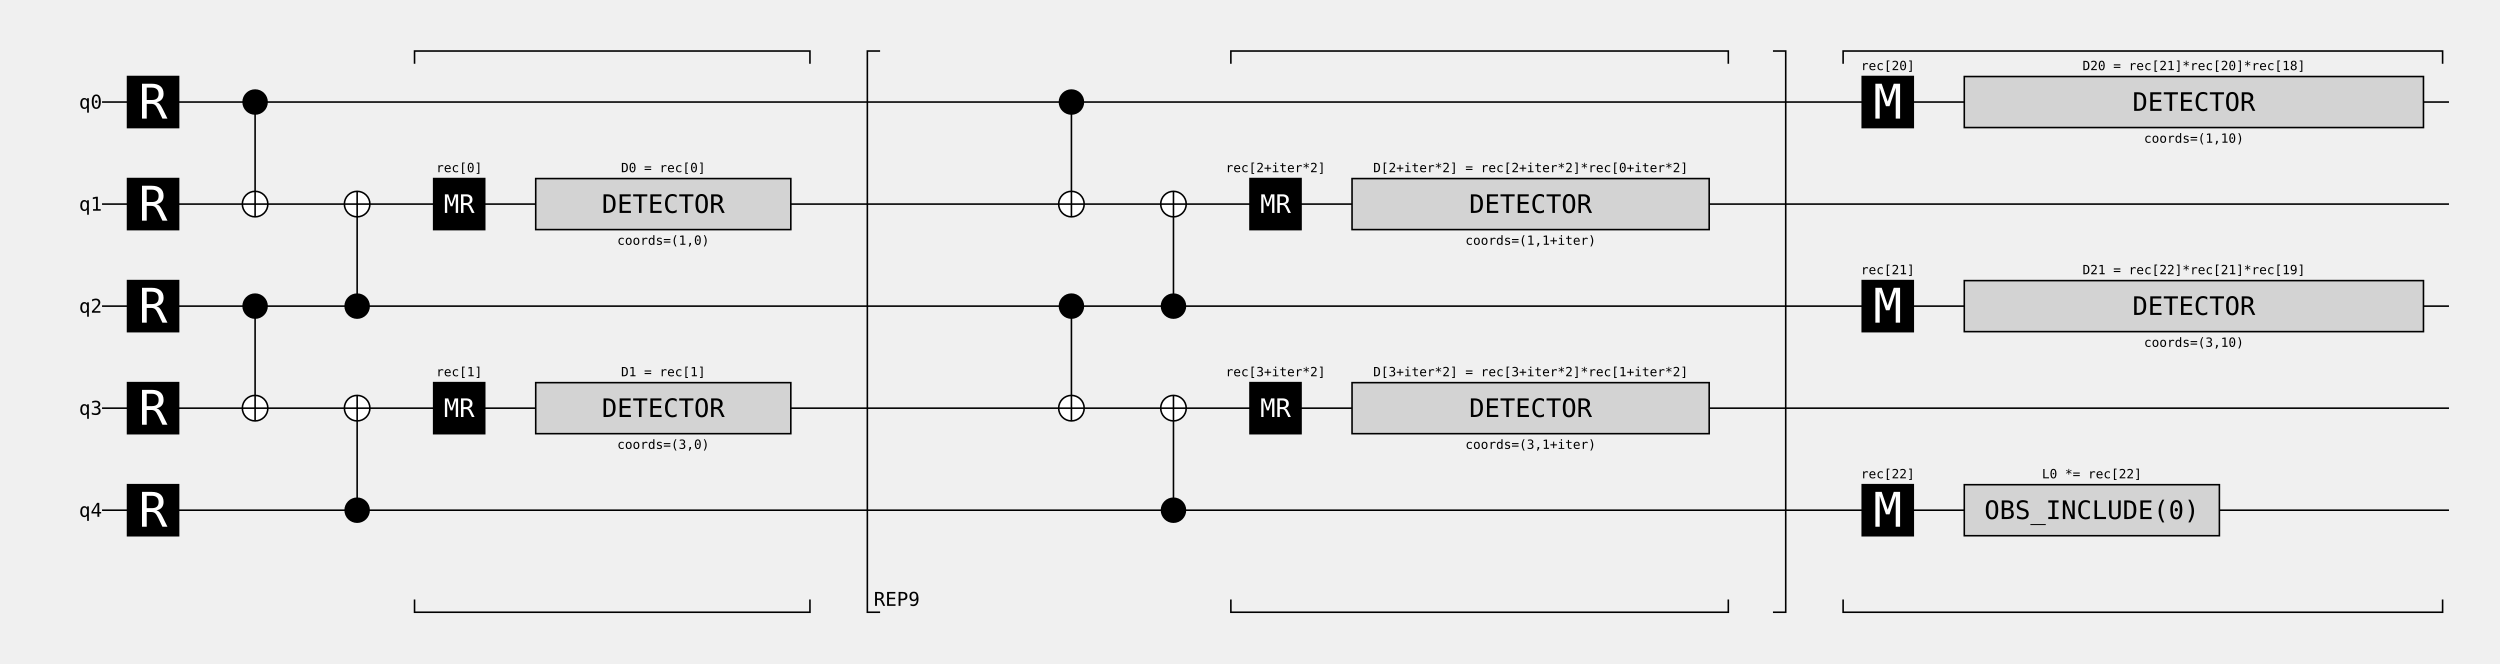
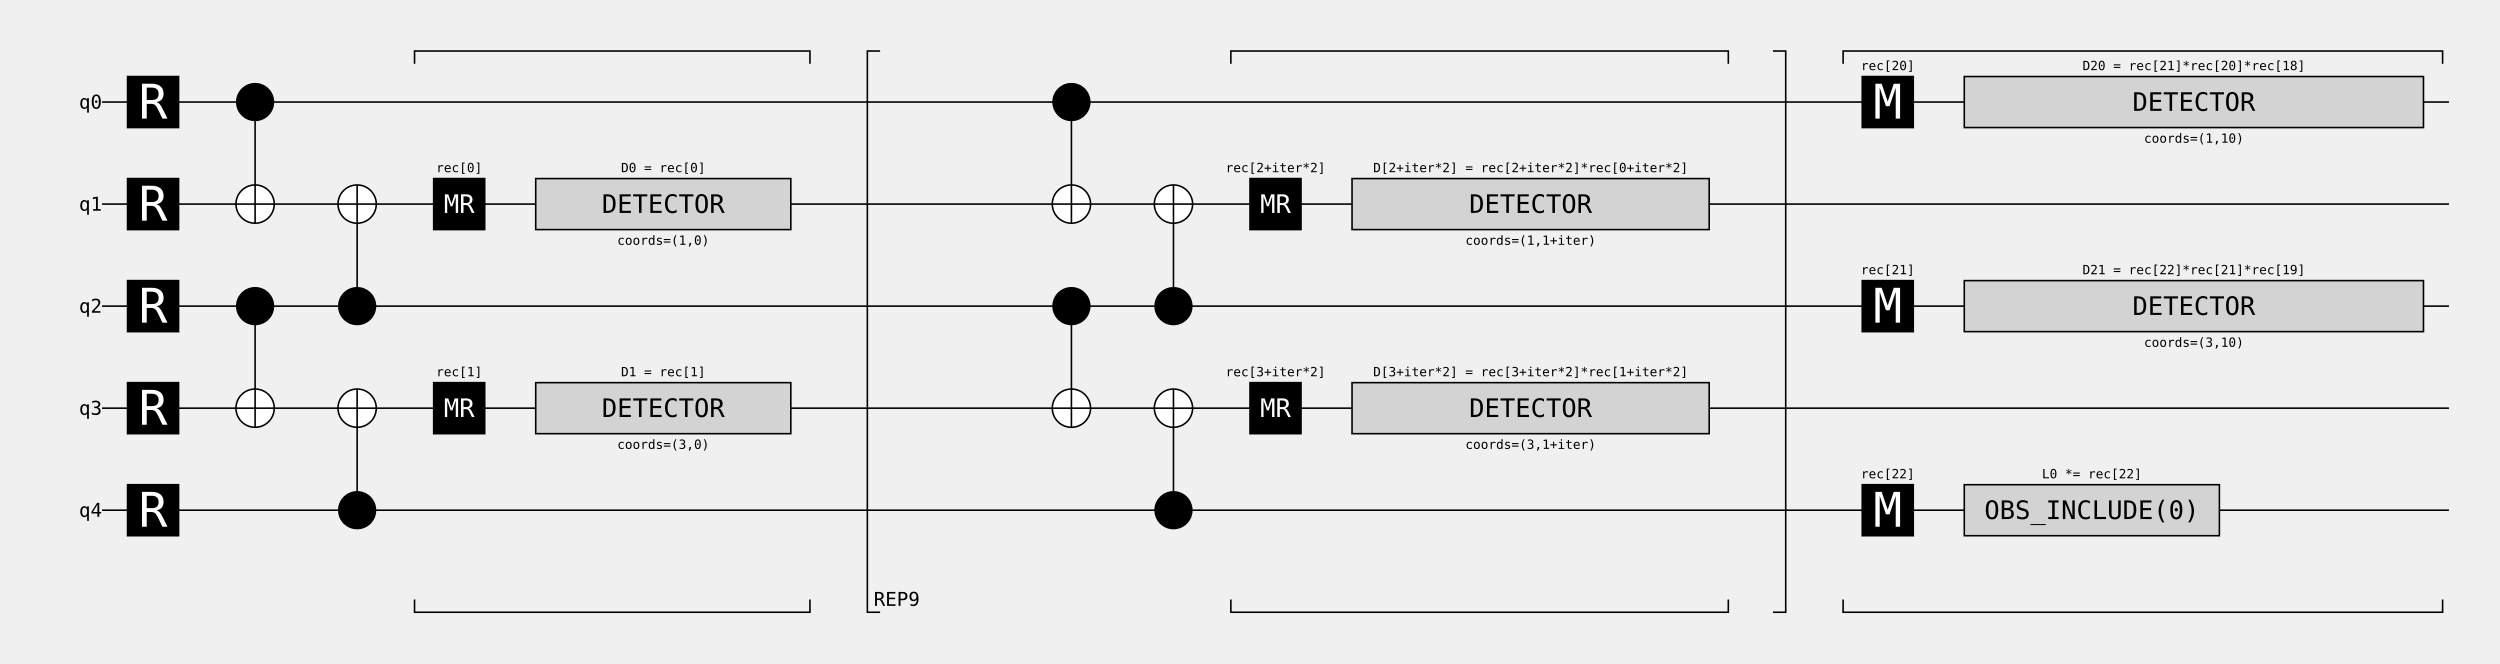
<svg xmlns="http://www.w3.org/2000/svg" viewBox="0 0 1568 416" version="1.1">
  <path d="M64,64 L1536,64 " stroke="black" />
  <text dominant-baseline="central" text-anchor="end" font-family="monospace" font-size="12" x="64" y="64">q0</text>
  <path d="M64,128 L1536,128 " stroke="black" />
  <text dominant-baseline="central" text-anchor="end" font-family="monospace" font-size="12" x="64" y="128">q1</text>
  <path d="M64,192 L1536,192 " stroke="black" />
  <text dominant-baseline="central" text-anchor="end" font-family="monospace" font-size="12" x="64" y="192">q2</text>
  <path d="M64,256 L1536,256 " stroke="black" />
  <text dominant-baseline="central" text-anchor="end" font-family="monospace" font-size="12" x="64" y="256">q3</text>
  <path d="M64,320 L1536,320 " stroke="black" />
  <text dominant-baseline="central" text-anchor="end" font-family="monospace" font-size="12" x="64" y="320">q4</text>
  <rect x="80" y="48" width="32" height="32" stroke="black" fill="black" />
  <text dominant-baseline="central" text-anchor="middle" font-family="monospace" font-size="30" x="96" y="64" fill="white">R</text>
  <rect x="80" y="112" width="32" height="32" stroke="black" fill="black" />
  <text dominant-baseline="central" text-anchor="middle" font-family="monospace" font-size="30" x="96" y="128" fill="white">R</text>
  <rect x="80" y="176" width="32" height="32" stroke="black" fill="black" />
  <text dominant-baseline="central" text-anchor="middle" font-family="monospace" font-size="30" x="96" y="192" fill="white">R</text>
  <rect x="80" y="240" width="32" height="32" stroke="black" fill="black" />
  <text dominant-baseline="central" text-anchor="middle" font-family="monospace" font-size="30" x="96" y="256" fill="white">R</text>
  <rect x="80" y="304" width="32" height="32" stroke="black" fill="black" />
  <text dominant-baseline="central" text-anchor="middle" font-family="monospace" font-size="30" x="96" y="320" fill="white">R</text>
  <path d="M160,64 L160,128 " stroke="black" />
-   <circle cx="160" cy="64" r="8" stroke="none" fill="black" />
-   <circle cx="160" cy="128" r="8" stroke="black" fill="white" />
-   <path d="M152,128 L168,128 M160,120 L160,136 " stroke="black" />
+   <circle cx="160" cy="64" r="12" stroke="none" fill="black" />
+   <circle cx="160" cy="128" r="12" stroke="black" fill="white" />
+   <path d="M148,128 L172,128 M160,116 L160,140 " stroke="black" />
  <path d="M160,192 L160,256 " stroke="black" />
-   <circle cx="160" cy="192" r="8" stroke="none" fill="black" />
-   <circle cx="160" cy="256" r="8" stroke="black" fill="white" />
-   <path d="M152,256 L168,256 M160,248 L160,264 " stroke="black" />
+   <circle cx="160" cy="192" r="12" stroke="none" fill="black" />
+   <circle cx="160" cy="256" r="12" stroke="black" fill="white" />
+   <path d="M148,256 L172,256 M160,244 L160,268 " stroke="black" />
  <path d="M224,128 L224,192 " stroke="black" />
-   <circle cx="224" cy="192" r="8" stroke="none" fill="black" />
-   <circle cx="224" cy="128" r="8" stroke="black" fill="white" />
-   <path d="M216,128 L232,128 M224,120 L224,136 " stroke="black" />
+   <circle cx="224" cy="192" r="12" stroke="none" fill="black" />
+   <circle cx="224" cy="128" r="12" stroke="black" fill="white" />
+   <path d="M212,128 L236,128 M224,116 L224,140 " stroke="black" />
  <path d="M224,256 L224,320 " stroke="black" />
-   <circle cx="224" cy="320" r="8" stroke="none" fill="black" />
-   <circle cx="224" cy="256" r="8" stroke="black" fill="white" />
-   <path d="M216,256 L232,256 M224,248 L224,264 " stroke="black" />
+   <circle cx="224" cy="320" r="12" stroke="none" fill="black" />
+   <circle cx="224" cy="256" r="12" stroke="black" fill="white" />
+   <path d="M212,256 L236,256 M224,244 L224,268 " stroke="black" />
  <rect x="272" y="112" width="32" height="32" stroke="black" fill="black" />
  <text dominant-baseline="central" text-anchor="middle" font-family="monospace" font-size="16" x="288" y="128" fill="white">MR</text>
  <text text-anchor="middle" font-family="monospace" font-size="8" x="288" y="108">rec[0]</text>
  <rect x="272" y="240" width="32" height="32" stroke="black" fill="black" />
  <text dominant-baseline="central" text-anchor="middle" font-family="monospace" font-size="16" x="288" y="256" fill="white">MR</text>
  <text text-anchor="middle" font-family="monospace" font-size="8" x="288" y="236">rec[1]</text>
  <rect x="336" y="112" width="160" height="32" stroke="black" fill="lightgray" />
  <text dominant-baseline="central" text-anchor="middle" font-family="monospace" font-size="16" x="416" y="128">DETECTOR</text>
  <text dominant-baseline="hanging" text-anchor="middle" font-family="monospace" font-size="8" x="416" y="148">coords=(1,0)</text>
  <text text-anchor="middle" font-family="monospace" font-size="8" x="416" y="108">D0 = rec[0]</text>
  <rect x="336" y="240" width="160" height="32" stroke="black" fill="lightgray" />
  <text dominant-baseline="central" text-anchor="middle" font-family="monospace" font-size="16" x="416" y="256">DETECTOR</text>
  <text dominant-baseline="hanging" text-anchor="middle" font-family="monospace" font-size="8" x="416" y="276">coords=(3,0)</text>
  <text text-anchor="middle" font-family="monospace" font-size="8" x="416" y="236">D1 = rec[1]</text>
  <path d="M260,40 L260,32 L508,32 L508,40 " stroke="black" fill="none" />
  <path d="M260,376 L260,384 L508,384 L508,376 " stroke="black" fill="none" />
  <path d="M552,32 L544,32 L544,384 L552,384 " stroke="black" fill="none" />
  <text dominant-baseline="auto" text-anchor="start" font-family="monospace" font-size="12" x="548" y="380">REP9</text>
  <path d="M672,64 L672,128 " stroke="black" />
-   <circle cx="672" cy="64" r="8" stroke="none" fill="black" />
-   <circle cx="672" cy="128" r="8" stroke="black" fill="white" />
-   <path d="M664,128 L680,128 M672,120 L672,136 " stroke="black" />
+   <circle cx="672" cy="64" r="12" stroke="none" fill="black" />
+   <circle cx="672" cy="128" r="12" stroke="black" fill="white" />
+   <path d="M660,128 L684,128 M672,116 L672,140 " stroke="black" />
  <path d="M672,192 L672,256 " stroke="black" />
-   <circle cx="672" cy="192" r="8" stroke="none" fill="black" />
-   <circle cx="672" cy="256" r="8" stroke="black" fill="white" />
-   <path d="M664,256 L680,256 M672,248 L672,264 " stroke="black" />
+   <circle cx="672" cy="192" r="12" stroke="none" fill="black" />
+   <circle cx="672" cy="256" r="12" stroke="black" fill="white" />
+   <path d="M660,256 L684,256 M672,244 L672,268 " stroke="black" />
  <path d="M736,128 L736,192 " stroke="black" />
-   <circle cx="736" cy="192" r="8" stroke="none" fill="black" />
-   <circle cx="736" cy="128" r="8" stroke="black" fill="white" />
-   <path d="M728,128 L744,128 M736,120 L736,136 " stroke="black" />
+   <circle cx="736" cy="192" r="12" stroke="none" fill="black" />
+   <circle cx="736" cy="128" r="12" stroke="black" fill="white" />
+   <path d="M724,128 L748,128 M736,116 L736,140 " stroke="black" />
  <path d="M736,256 L736,320 " stroke="black" />
-   <circle cx="736" cy="320" r="8" stroke="none" fill="black" />
-   <circle cx="736" cy="256" r="8" stroke="black" fill="white" />
-   <path d="M728,256 L744,256 M736,248 L736,264 " stroke="black" />
+   <circle cx="736" cy="320" r="12" stroke="none" fill="black" />
+   <circle cx="736" cy="256" r="12" stroke="black" fill="white" />
+   <path d="M724,256 L748,256 M736,244 L736,268 " stroke="black" />
  <rect x="784" y="112" width="32" height="32" stroke="black" fill="black" />
  <text dominant-baseline="central" text-anchor="middle" font-family="monospace" font-size="16" x="800" y="128" fill="white">MR</text>
  <text text-anchor="middle" font-family="monospace" font-size="8" x="800" y="108">rec[2+iter*2]</text>
  <rect x="784" y="240" width="32" height="32" stroke="black" fill="black" />
  <text dominant-baseline="central" text-anchor="middle" font-family="monospace" font-size="16" x="800" y="256" fill="white">MR</text>
  <text text-anchor="middle" font-family="monospace" font-size="8" x="800" y="236">rec[3+iter*2]</text>
  <rect x="848" y="112" width="224" height="32" stroke="black" fill="lightgray" />
  <text dominant-baseline="central" text-anchor="middle" font-family="monospace" font-size="16" x="960" y="128">DETECTOR</text>
  <text dominant-baseline="hanging" text-anchor="middle" font-family="monospace" font-size="8" x="960" y="148">coords=(1,1+iter)</text>
  <text text-anchor="middle" font-family="monospace" font-size="8" x="960" y="108">D[2+iter*2] = rec[2+iter*2]*rec[0+iter*2]</text>
  <rect x="848" y="240" width="224" height="32" stroke="black" fill="lightgray" />
  <text dominant-baseline="central" text-anchor="middle" font-family="monospace" font-size="16" x="960" y="256">DETECTOR</text>
  <text dominant-baseline="hanging" text-anchor="middle" font-family="monospace" font-size="8" x="960" y="276">coords=(3,1+iter)</text>
  <text text-anchor="middle" font-family="monospace" font-size="8" x="960" y="236">D[3+iter*2] = rec[3+iter*2]*rec[1+iter*2]</text>
  <path d="M772,40 L772,32 L1084,32 L1084,40 " stroke="black" fill="none" />
  <path d="M772,376 L772,384 L1084,384 L1084,376 " stroke="black" fill="none" />
  <path d="M1112,32 L1120,32 L1120,384 L1112,384 " stroke="black" fill="none" />
  <rect x="1168" y="48" width="32" height="32" stroke="black" fill="black" />
  <text dominant-baseline="central" text-anchor="middle" font-family="monospace" font-size="30" x="1184" y="64" fill="white">M</text>
  <text text-anchor="middle" font-family="monospace" font-size="8" x="1184" y="44">rec[20]</text>
  <rect x="1168" y="176" width="32" height="32" stroke="black" fill="black" />
  <text dominant-baseline="central" text-anchor="middle" font-family="monospace" font-size="30" x="1184" y="192" fill="white">M</text>
  <text text-anchor="middle" font-family="monospace" font-size="8" x="1184" y="172">rec[21]</text>
  <rect x="1168" y="304" width="32" height="32" stroke="black" fill="black" />
  <text dominant-baseline="central" text-anchor="middle" font-family="monospace" font-size="30" x="1184" y="320" fill="white">M</text>
  <text text-anchor="middle" font-family="monospace" font-size="8" x="1184" y="300">rec[22]</text>
  <rect x="1232" y="48" width="288" height="32" stroke="black" fill="lightgray" />
  <text dominant-baseline="central" text-anchor="middle" font-family="monospace" font-size="16" x="1376" y="64">DETECTOR</text>
  <text dominant-baseline="hanging" text-anchor="middle" font-family="monospace" font-size="8" x="1376" y="84">coords=(1,10)</text>
  <text text-anchor="middle" font-family="monospace" font-size="8" x="1376" y="44">D20 = rec[21]*rec[20]*rec[18]</text>
  <rect x="1232" y="176" width="288" height="32" stroke="black" fill="lightgray" />
  <text dominant-baseline="central" text-anchor="middle" font-family="monospace" font-size="16" x="1376" y="192">DETECTOR</text>
  <text dominant-baseline="hanging" text-anchor="middle" font-family="monospace" font-size="8" x="1376" y="212">coords=(3,10)</text>
  <text text-anchor="middle" font-family="monospace" font-size="8" x="1376" y="172">D21 = rec[22]*rec[21]*rec[19]</text>
  <rect x="1232" y="304" width="160" height="32" stroke="black" fill="lightgray" />
  <text dominant-baseline="central" text-anchor="middle" font-family="monospace" font-size="16" x="1312" y="320">OBS_INCLUDE(0)</text>
  <text text-anchor="middle" font-family="monospace" font-size="8" x="1312" y="300">L0 *= rec[22]</text>
  <path d="M1156,40 L1156,32 L1532,32 L1532,40 " stroke="black" fill="none" />
  <path d="M1156,376 L1156,384 L1532,384 L1532,376 " stroke="black" fill="none" />
</svg>
